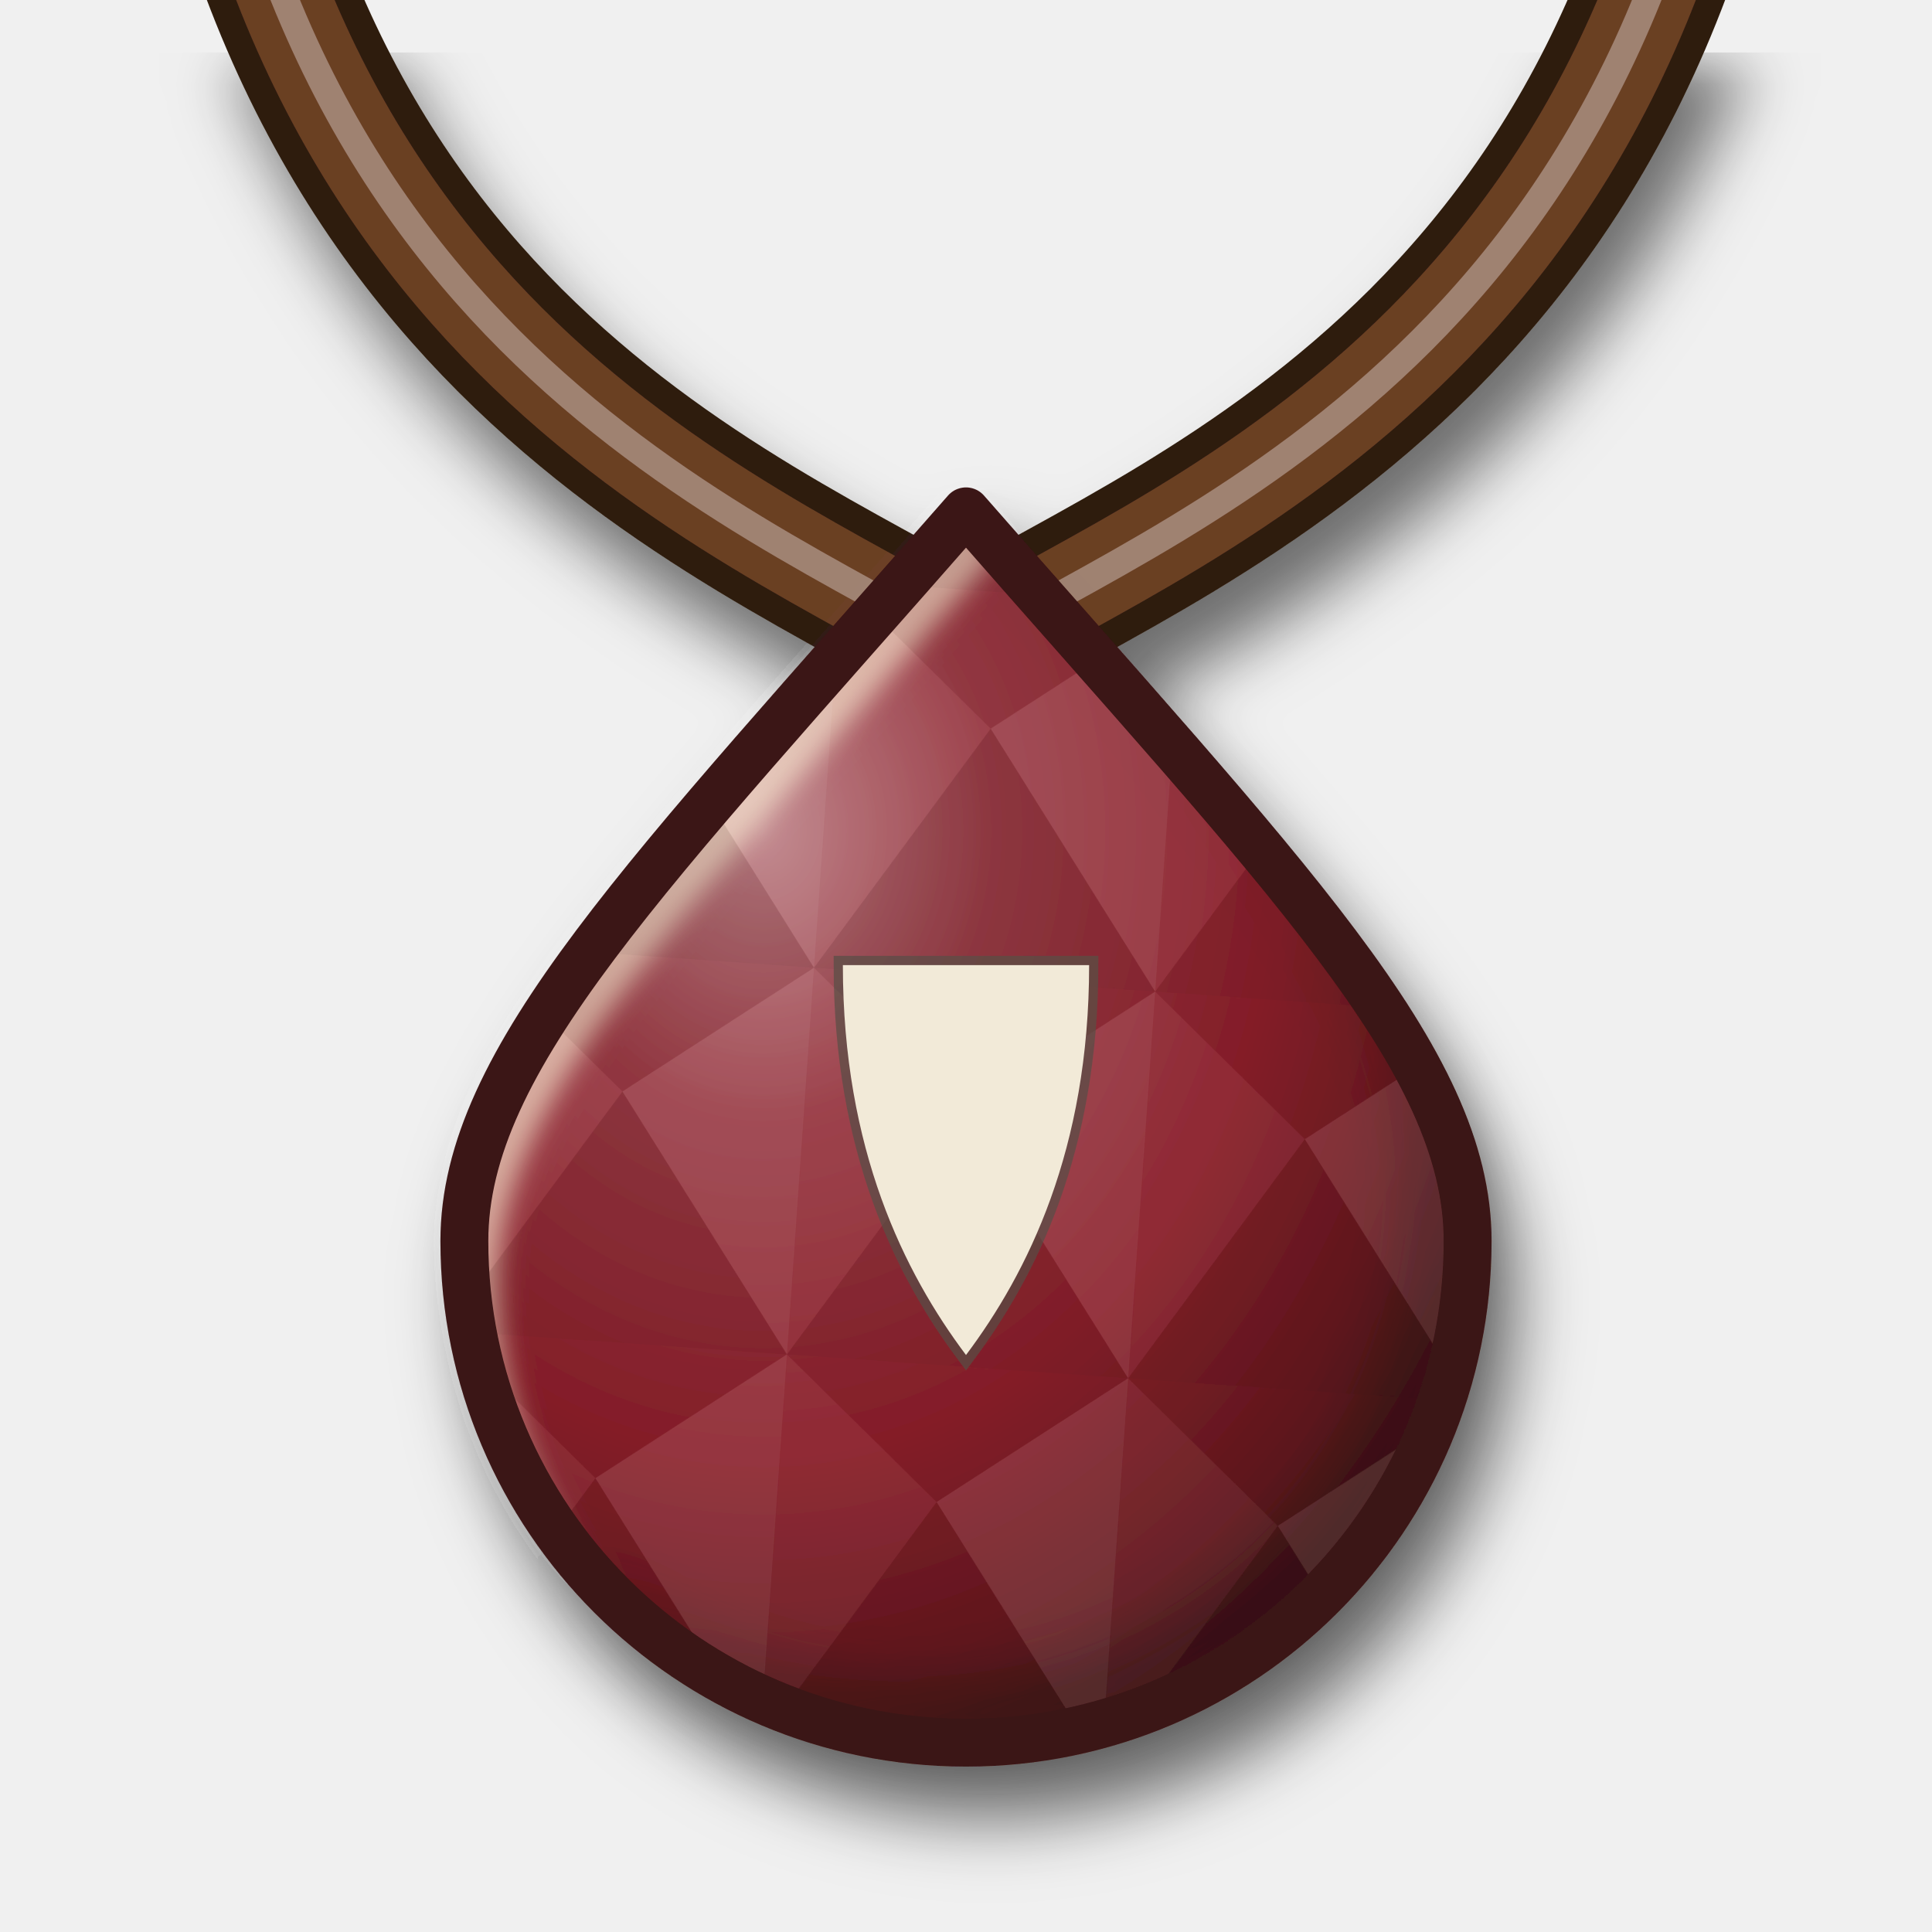
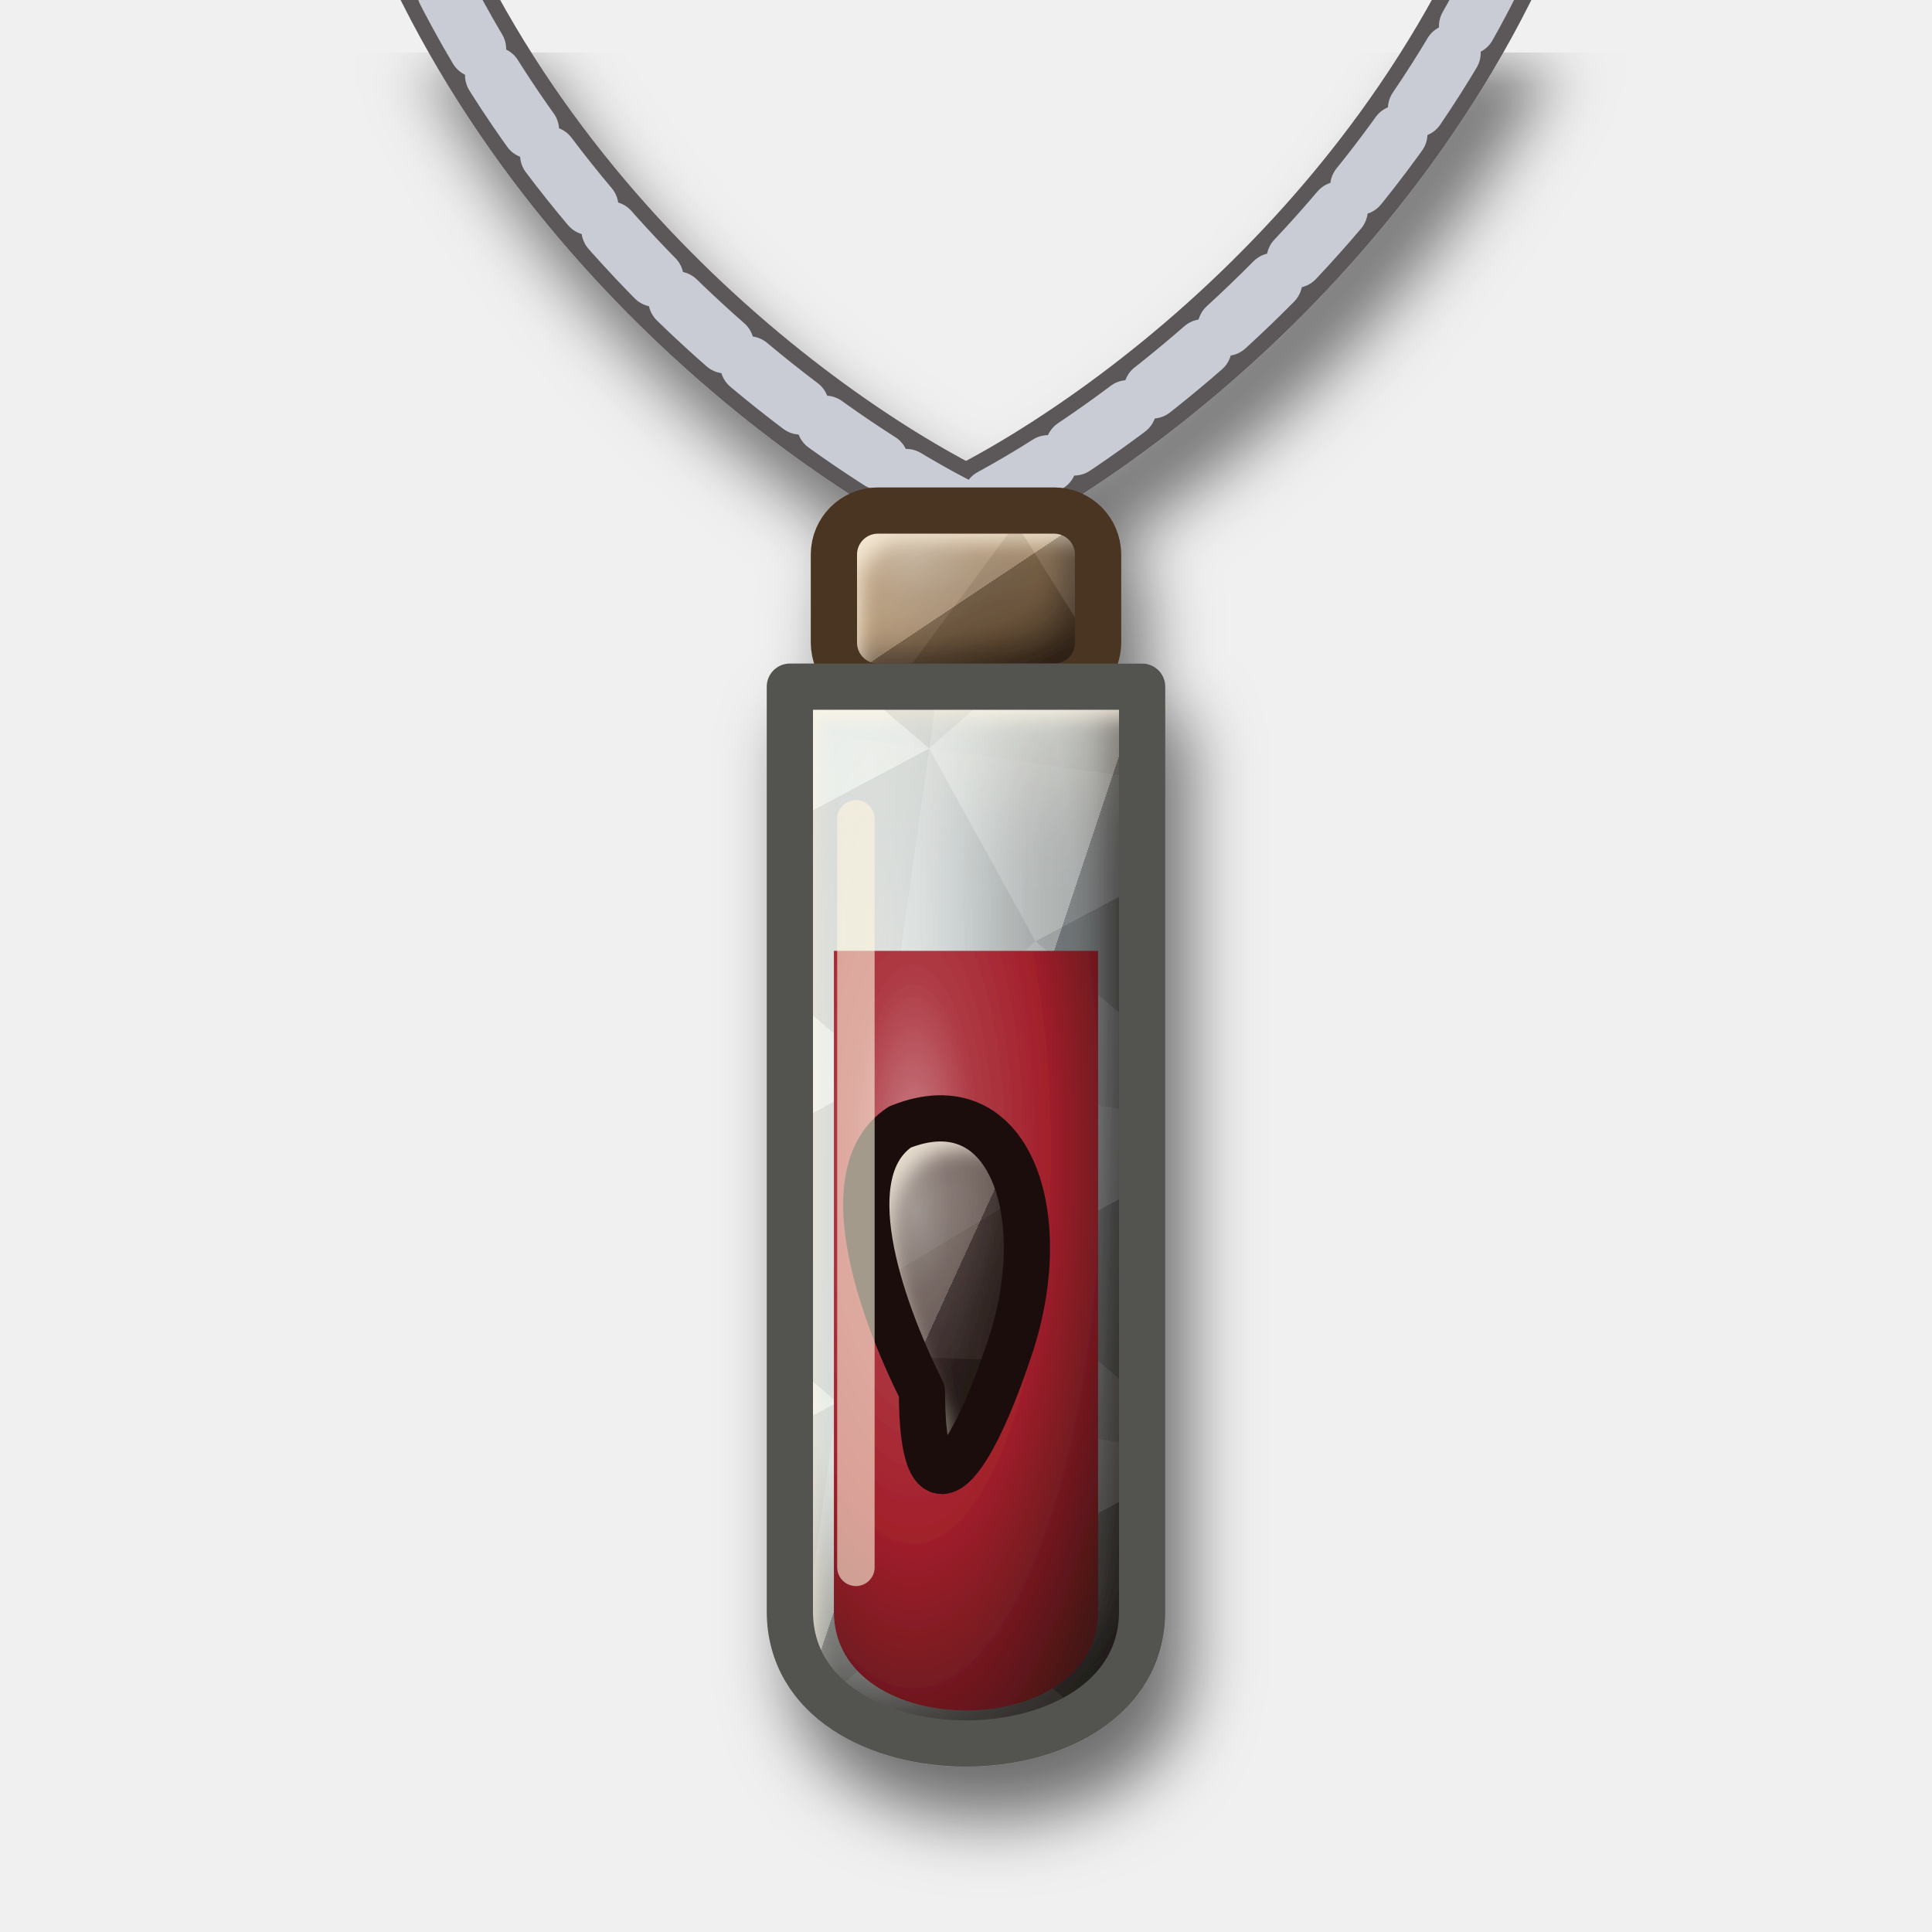
<svg xmlns="http://www.w3.org/2000/svg" width="128" height="128" viewBox="0 0 96 96">
  <defs>
    <filter id="bev" x="-10%" y="-10%" width="120%" height="120%" color-interpolation-filters="sRGB">
      <feOffset in="SourceAlpha" dx="1.5" dy="1.7" result="o1" />
      <feComposite in="SourceAlpha" in2="o1" operator="out" result="e1" />
      <feGaussianBlur in="e1" stdDeviation="0.55" result="b1" />
      <feFlood flood-color="#fff3d6" flood-opacity="0.62" />
      <feComposite in2="b1" operator="in" result="hi" />
      <feOffset in="SourceAlpha" dx="-2.2" dy="-2.4" result="o2" />
      <feComposite in="SourceAlpha" in2="o2" operator="out" result="e2" />
      <feGaussianBlur in="e2" stdDeviation="1.3" result="b2" />
      <feFlood flood-color="#140b05" flood-opacity="0.42" />
      <feComposite in2="b2" operator="in" result="lo" />
      <feMerge>
        <feMergeNode in="SourceGraphic" />
        <feMergeNode in="lo" />
        <feMergeNode in="hi" />
      </feMerge>
    </filter>
    <filter id="sculpt" x="-10%" y="-10%" width="120%" height="120%" color-interpolation-filters="sRGB">
      <feOffset in="SourceAlpha" dx="4.2" dy="4.6" result="wideo" />
      <feComposite in="SourceAlpha" in2="wideo" operator="out" result="widee" />
      <feGaussianBlur in="widee" stdDeviation="2.4" result="wideb" />
      <feComposite in="wideb" in2="SourceAlpha" operator="in" result="widec" />
      <feFlood flood-color="#fff4dc" flood-opacity="0.3" />
      <feComposite in2="widec" operator="in" result="wide" />
      <feOffset in="SourceAlpha" dx="1.2" dy="1.4" result="rimo" />
      <feComposite in="SourceAlpha" in2="rimo" operator="out" result="rime" />
      <feGaussianBlur in="rime" stdDeviation="0.45" result="rimb" />
      <feComposite in="rimb" in2="SourceAlpha" operator="in" result="rimc" />
      <feFlood flood-color="#fff6e2" flood-opacity="0.8" />
      <feComposite in2="rimc" operator="in" result="rim" />
      <feOffset in="SourceAlpha" dx="-5.5" dy="-6" result="formo" />
      <feComposite in="SourceAlpha" in2="formo" operator="out" result="forme" />
      <feGaussianBlur in="forme" stdDeviation="3.2" result="formb" />
      <feComposite in="formb" in2="SourceAlpha" operator="in" result="formc" />
      <feFlood flood-color="#0e0703" flood-opacity="0.55" />
      <feComposite in2="formc" operator="in" result="form" />
      <feOffset in="SourceAlpha" dx="-1.5" dy="-1.7" result="edgeo" />
      <feComposite in="SourceAlpha" in2="edgeo" operator="out" result="edgee" />
      <feGaussianBlur in="edgee" stdDeviation="0.7" result="edgeb" />
      <feComposite in="edgeb" in2="SourceAlpha" operator="in" result="edgec" />
      <feFlood flood-color="#120a05" flood-opacity="0.55" />
      <feComposite in2="edgec" operator="in" result="edge" />
      <feMerge>
        <feMergeNode in="SourceGraphic" />
        <feMergeNode in="form" />
        <feMergeNode in="edge" />
        <feMergeNode in="wide" />
        <feMergeNode in="rim" />
      </feMerge>
    </filter>
    <filter id="sculptLight" x="-10%" y="-10%" width="120%" height="120%" color-interpolation-filters="sRGB">
      <feOffset in="SourceAlpha" dx="4.2" dy="4.6" result="wideo" />
      <feComposite in="SourceAlpha" in2="wideo" operator="out" result="widee" />
      <feGaussianBlur in="widee" stdDeviation="2.4" result="wideb" />
      <feComposite in="wideb" in2="SourceAlpha" operator="in" result="widec" />
      <feFlood flood-color="#fff4dc" flood-opacity="0.3" />
      <feComposite in2="widec" operator="in" result="wide" />
      <feOffset in="SourceAlpha" dx="1.2" dy="1.4" result="rimo" />
      <feComposite in="SourceAlpha" in2="rimo" operator="out" result="rime" />
      <feGaussianBlur in="rime" stdDeviation="0.45" result="rimb" />
      <feComposite in="rimb" in2="SourceAlpha" operator="in" result="rimc" />
      <feFlood flood-color="#fff6e2" flood-opacity="0.8" />
      <feComposite in2="rimc" operator="in" result="rim" />
      <feOffset in="SourceAlpha" dx="-5.5" dy="-6" result="formo" />
      <feComposite in="SourceAlpha" in2="formo" operator="out" result="forme" />
      <feGaussianBlur in="forme" stdDeviation="3.2" result="formb" />
      <feComposite in="formb" in2="SourceAlpha" operator="in" result="formc" />
      <feFlood flood-color="#0e0703" flood-opacity="0.55" />
      <feComposite in2="formc" operator="in" result="form" />
      <feOffset in="SourceAlpha" dx="-1.5" dy="-1.7" result="edgeo" />
      <feComposite in="SourceAlpha" in2="edgeo" operator="out" result="edgee" />
      <feGaussianBlur in="edgee" stdDeviation="0.7" result="edgeb" />
      <feComposite in="edgeb" in2="SourceAlpha" operator="in" result="edgec" />
      <feFlood flood-color="#120a05" flood-opacity="0.55" />
      <feComposite in2="edgec" operator="in" result="edge" />
      <feMerge>
        <feMergeNode in="form" />
        <feMergeNode in="edge" />
        <feMergeNode in="wide" />
        <feMergeNode in="rim" />
      </feMerge>
    </filter>
    <linearGradient id="planes" x1="0" y1="0" x2="1" y2="1">
      <stop offset="0.5" stop-color="#fff6e6" stop-opacity="0.16" />
      <stop offset="0.5" stop-color="#0b0603" stop-opacity="0.2" />
    </linearGradient>
    <filter id="paint" x="-20%" y="-20%" width="140%" height="145%" color-interpolation-filters="sRGB">
      <feTurbulence type="fractalNoise" baseFrequency="0.22" numOctaves="2" seed="56" result="n" />
      <feColorMatrix in="n" type="matrix" values="0.14 0.14 0.14 0 0.29  0.14 0.14 0.14 0 0.29  0.14 0.14 0.14 0 0.29  0 0 0 0 1" result="ng" />
      <feBlend in="ng" in2="SourceGraphic" mode="soft-light" result="t" />
      <feComposite in="t" in2="SourceAlpha" operator="in" result="tex" />
      <feDropShadow in="tex" dx="1.2" dy="2.6" stdDeviation="1.7" flood-color="#000" flood-opacity="0.55" />
    </filter>
    <radialGradient id="g0" cx="0.3" cy="0.26" r="0.92">
-       <stop offset="0" stop-color="#bb7d83" />
-       <stop offset="0.25" stop-color="#983a44" />
-       <stop offset="0.55" stop-color="#8a1f2a" />
-       <stop offset="1" stop-color="#3c1214" />
+       <stop offset="0" stop-color="#d6bb9d" />
+       <stop offset="0.25" stop-color="#c1986a" />
+       <stop offset="0.55" stop-color="#b98a56" />
+       <stop offset="1" stop-color="#4c3723" />
    </radialGradient>
    <pattern id="f1" width="17" height="15" patternUnits="userSpaceOnUse" patternTransform="rotate(94)">
      <path d="M0 0 L17 0 L6 8Z" fill="#fff" fill-opacity="0.1" />
      <path d="M6 8 L17 0 L17 15Z" fill="#000" fill-opacity="0.08" />
      <path d="M0 0 L6 8 L0 15Z" fill="#000" fill-opacity="0.05" />
      <path d="M0 15 L6 8 L17 15Z" fill="#fff" fill-opacity="0.05" />
    </pattern>
+     <radialGradient id="g2" cx="0.3" cy="0.26" r="0.92">
+       <stop offset="0" stop-color="#e8f1f3" />
+       <stop offset="0.25" stop-color="#dde9ed" />
+       <stop offset="0.55" stop-color="#d8e6ea" />
+       <stop offset="1" stop-color="#575655" />
+     </radialGradient>
+     <pattern id="f3" width="17" height="15" patternUnits="userSpaceOnUse" patternTransform="rotate(8)">
+       <path d="M0 0 L17 0 L6 8Z" fill="#fff" fill-opacity="0.1" />
+       <path d="M6 8 L17 0 L17 15Z" fill="#000" fill-opacity="0.08" />
+       <path d="M0 0 L6 8 L0 15Z" fill="#000" fill-opacity="0.05" />
+       <path d="M0 15 L6 8 L17 15Z" fill="#fff" fill-opacity="0.05" />
+     </pattern>
+     <radialGradient id="g4" cx="0.3" cy="0.26" r="0.92">
+       <stop offset="0" stop-color="#ca7e85" />
+       <stop offset="0.25" stop-color="#ae3b45" />
+       <stop offset="0.55" stop-color="#a3202c" />
+       <stop offset="1" stop-color="#451314" />
+     </radialGradient>
+     <radialGradient id="g5" cx="0.3" cy="0.26" r="0.92">
+       <stop offset="0" stop-color="#837779" />
+       <stop offset="0.25" stop-color="#443034" />
+       <stop offset="0.55" stop-color="#2a1418" />
+       <stop offset="1" stop-color="#1b0f0d" />
+     </radialGradient>
+     <pattern id="f6" width="17" height="15" patternUnits="userSpaceOnUse" patternTransform="rotate(149)">
+       <path d="M0 0 L17 0 L6 8Z" fill="#fff" fill-opacity="0.1" />
+       <path d="M6 8 L17 0 L17 15Z" fill="#000" fill-opacity="0.08" />
+       <path d="M0 0 L6 8 L0 15Z" fill="#000" fill-opacity="0.05" />
+       <path d="M0 15 L6 8 L17 15Z" fill="#fff" fill-opacity="0.05" />
+     </pattern>
  </defs>
  <g filter="url(#paint)">
-     <g id="art" transform="translate(48 56) scale(1.133) translate(-48.00 -61.00)">
+     <g id="art" transform="translate(48 56) scale(1.094) translate(-48.00 -54.00)">
      <g class="nofit">
-         <path d="M14 -8 C16 26 38 34 48 40 C58 34 80 26 82 -8" fill="none" stroke="#2e1b10" stroke-width="6.4" stroke-linejoin="round" stroke-linecap="round" />
-         <path d="M14 -8 C16 26 38 34 48 40 C58 34 80 26 82 -8" fill="none" stroke="#6b3f24" stroke-width="4" stroke-linejoin="round" stroke-linecap="round" />
-         <path d="M14 -8 C16 26 38 34 48 40 C58 34 80 26 82 -8" fill="none" stroke="#9f8271" stroke-width="1.2" stroke-linejoin="round" stroke-linecap="round" />
+         <path d="M20 -10 C24 10 40 22 48 26 C56 22 72 10 76 -10" fill="none" stroke="#5c595a" stroke-width="4" stroke-linejoin="round" stroke-linecap="round" />
+         <path d="M20 -10 C24 10 40 22 48 26 C56 22 72 10 76 -10" fill="none" stroke="#c9ccd4" stroke-width="2.6" stroke-dasharray="3 1.4" stroke-linecap="round" />
      </g>
-       <path d="M48 34 C62 50 70 58 70 66 A22 22 0 0 1 26 66 C26 58 34 50 48 34Z" fill="url(#g0)" filter="url(#bev)" />
-       <path d="M48 34 C62 50 70 58 70 66 A22 22 0 0 1 26 66 C26 58 34 50 48 34Z" fill="url(#f1)" />
-       <path d="M48 34 C62 50 70 58 70 66 A22 22 0 0 1 26 66 C26 58 34 50 48 34Z" fill="none" stroke="#3a1213" stroke-width="2.1" stroke-linejoin="round" stroke-linecap="round" />
-       <g transform="translate(48 62) scale(0.9)">
-         <g stroke="#574f46" stroke-width="0.9" stroke-opacity="0.7" paint-order="stroke">
-           <path d="M-6 -9 H6 C6 0 3 6 0 10 C-3 6 -6 0 -6 -9Z" fill="#f2ead8" />
-         </g>
-       </g>
+       <rect x="42" y="26" width="12" height="8" rx="2" fill="url(#g0)" filter="url(#sculpt)" />
+       <rect x="42" y="26" width="12" height="8" rx="2" fill="url(#f1)" />
+       <rect x="42" y="26" width="12" height="8" rx="2" fill="url(#planes)" />
+       <rect x="42" y="26" width="12" height="8" rx="2" fill="none" stroke="#493421" stroke-width="2.1" stroke-linejoin="round" stroke-linecap="round" />
+       <path d="M40 34 H56 V76 C56 84 40 84 40 76Z" fill="url(#g2)" filter="url(#sculpt)" />
+       <path d="M40 34 H56 V76 C56 84 40 84 40 76Z" fill="url(#f3)" />
+       <path d="M40 34 H56 V76 C56 84 40 84 40 76Z" fill="url(#planes)" />
+       <path d="M40 34 H56 V76 C56 84 40 84 40 76Z" fill="none" stroke="#535250" stroke-width="2.1" stroke-linejoin="round" stroke-linecap="round" />
+       <path d="M42 46 H54 V76 C54 82 42 82 42 76Z" fill="url(#g4)" />
+       <path d="M45 54 C50 52 52 58 50 64 C48 70 46 72 46 66 C44 62 42 56 45 54Z" fill="url(#g5)" filter="url(#sculpt)" />
+       <path d="M45 54 C50 52 52 58 50 64 C48 70 46 72 46 66 C44 62 42 56 45 54Z" fill="url(#f6)" />
+       <path d="M45 54 C50 52 52 58 50 64 C48 70 46 72 46 66 C44 62 42 56 45 54Z" fill="url(#planes)" />
+       <path d="M45 54 C50 52 52 58 50 64 C48 70 46 72 46 66 C44 62 42 56 45 54Z" fill="none" stroke="#1b0f0d" stroke-width="2.1" stroke-linejoin="round" stroke-linecap="round" />
+       <path d="M43 40 V74" fill="none" stroke="rgba(255,246,224,0.6)" stroke-width="1.7" stroke-linejoin="round" stroke-linecap="round" />
    </g>
  </g>
</svg>
